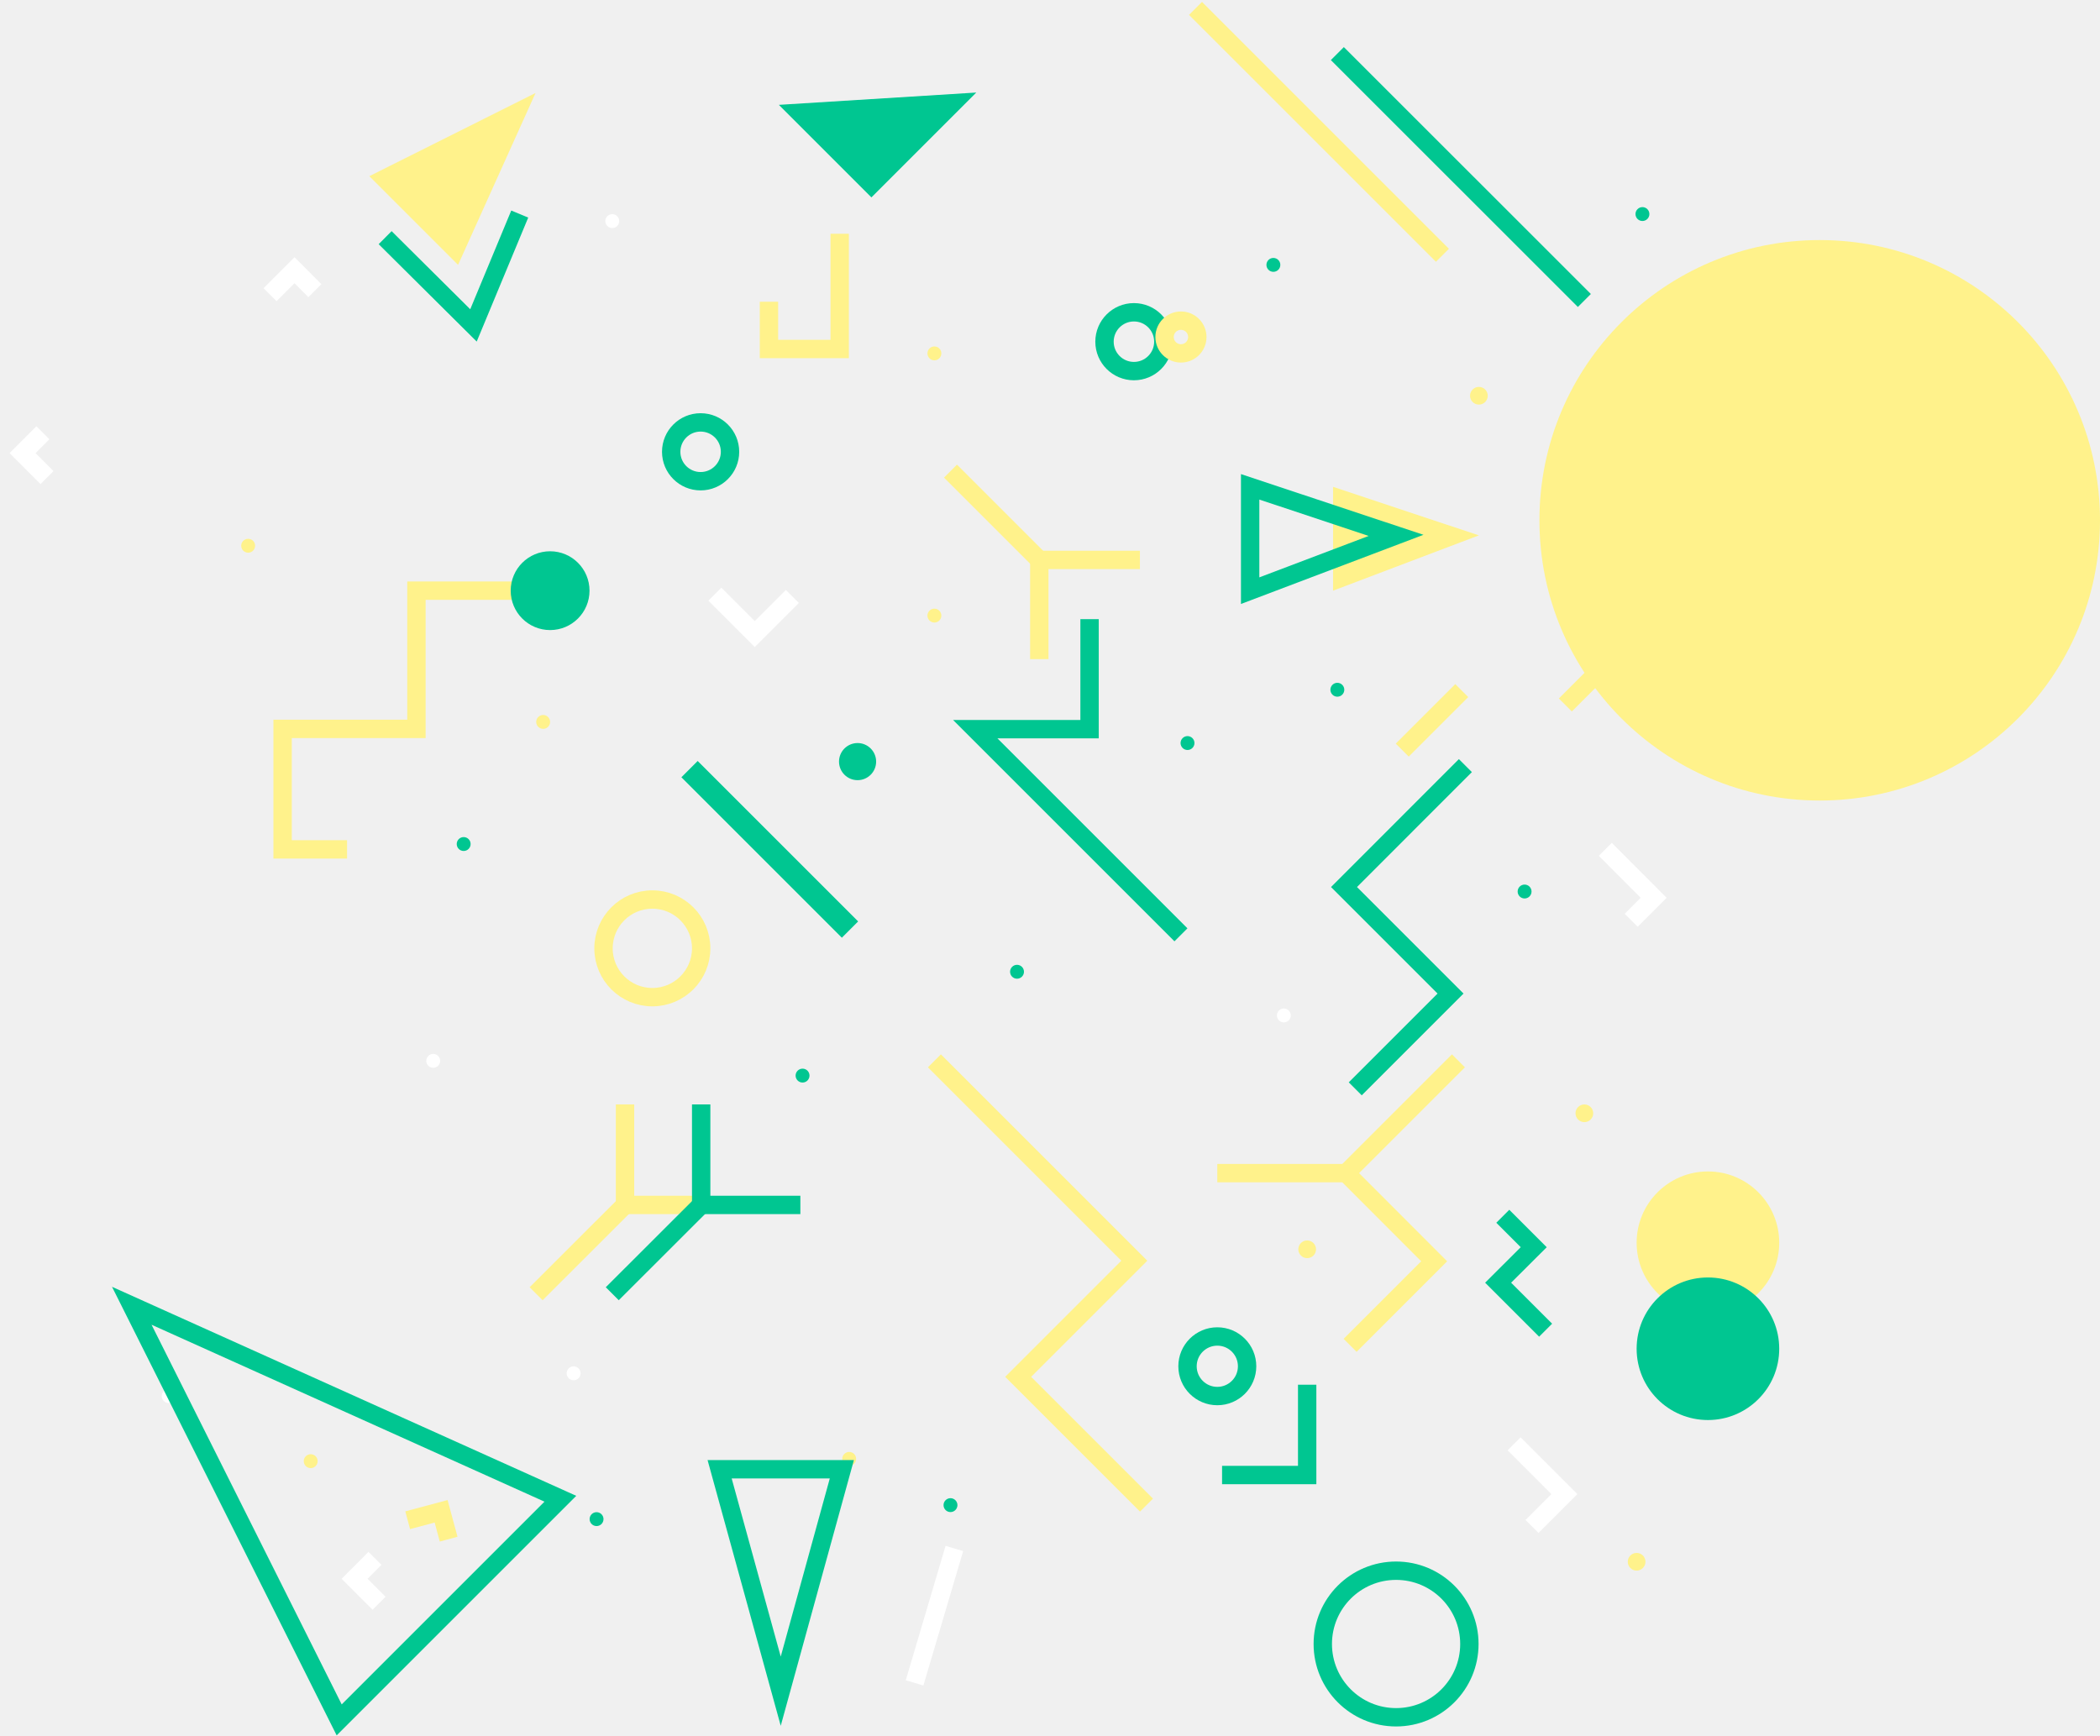
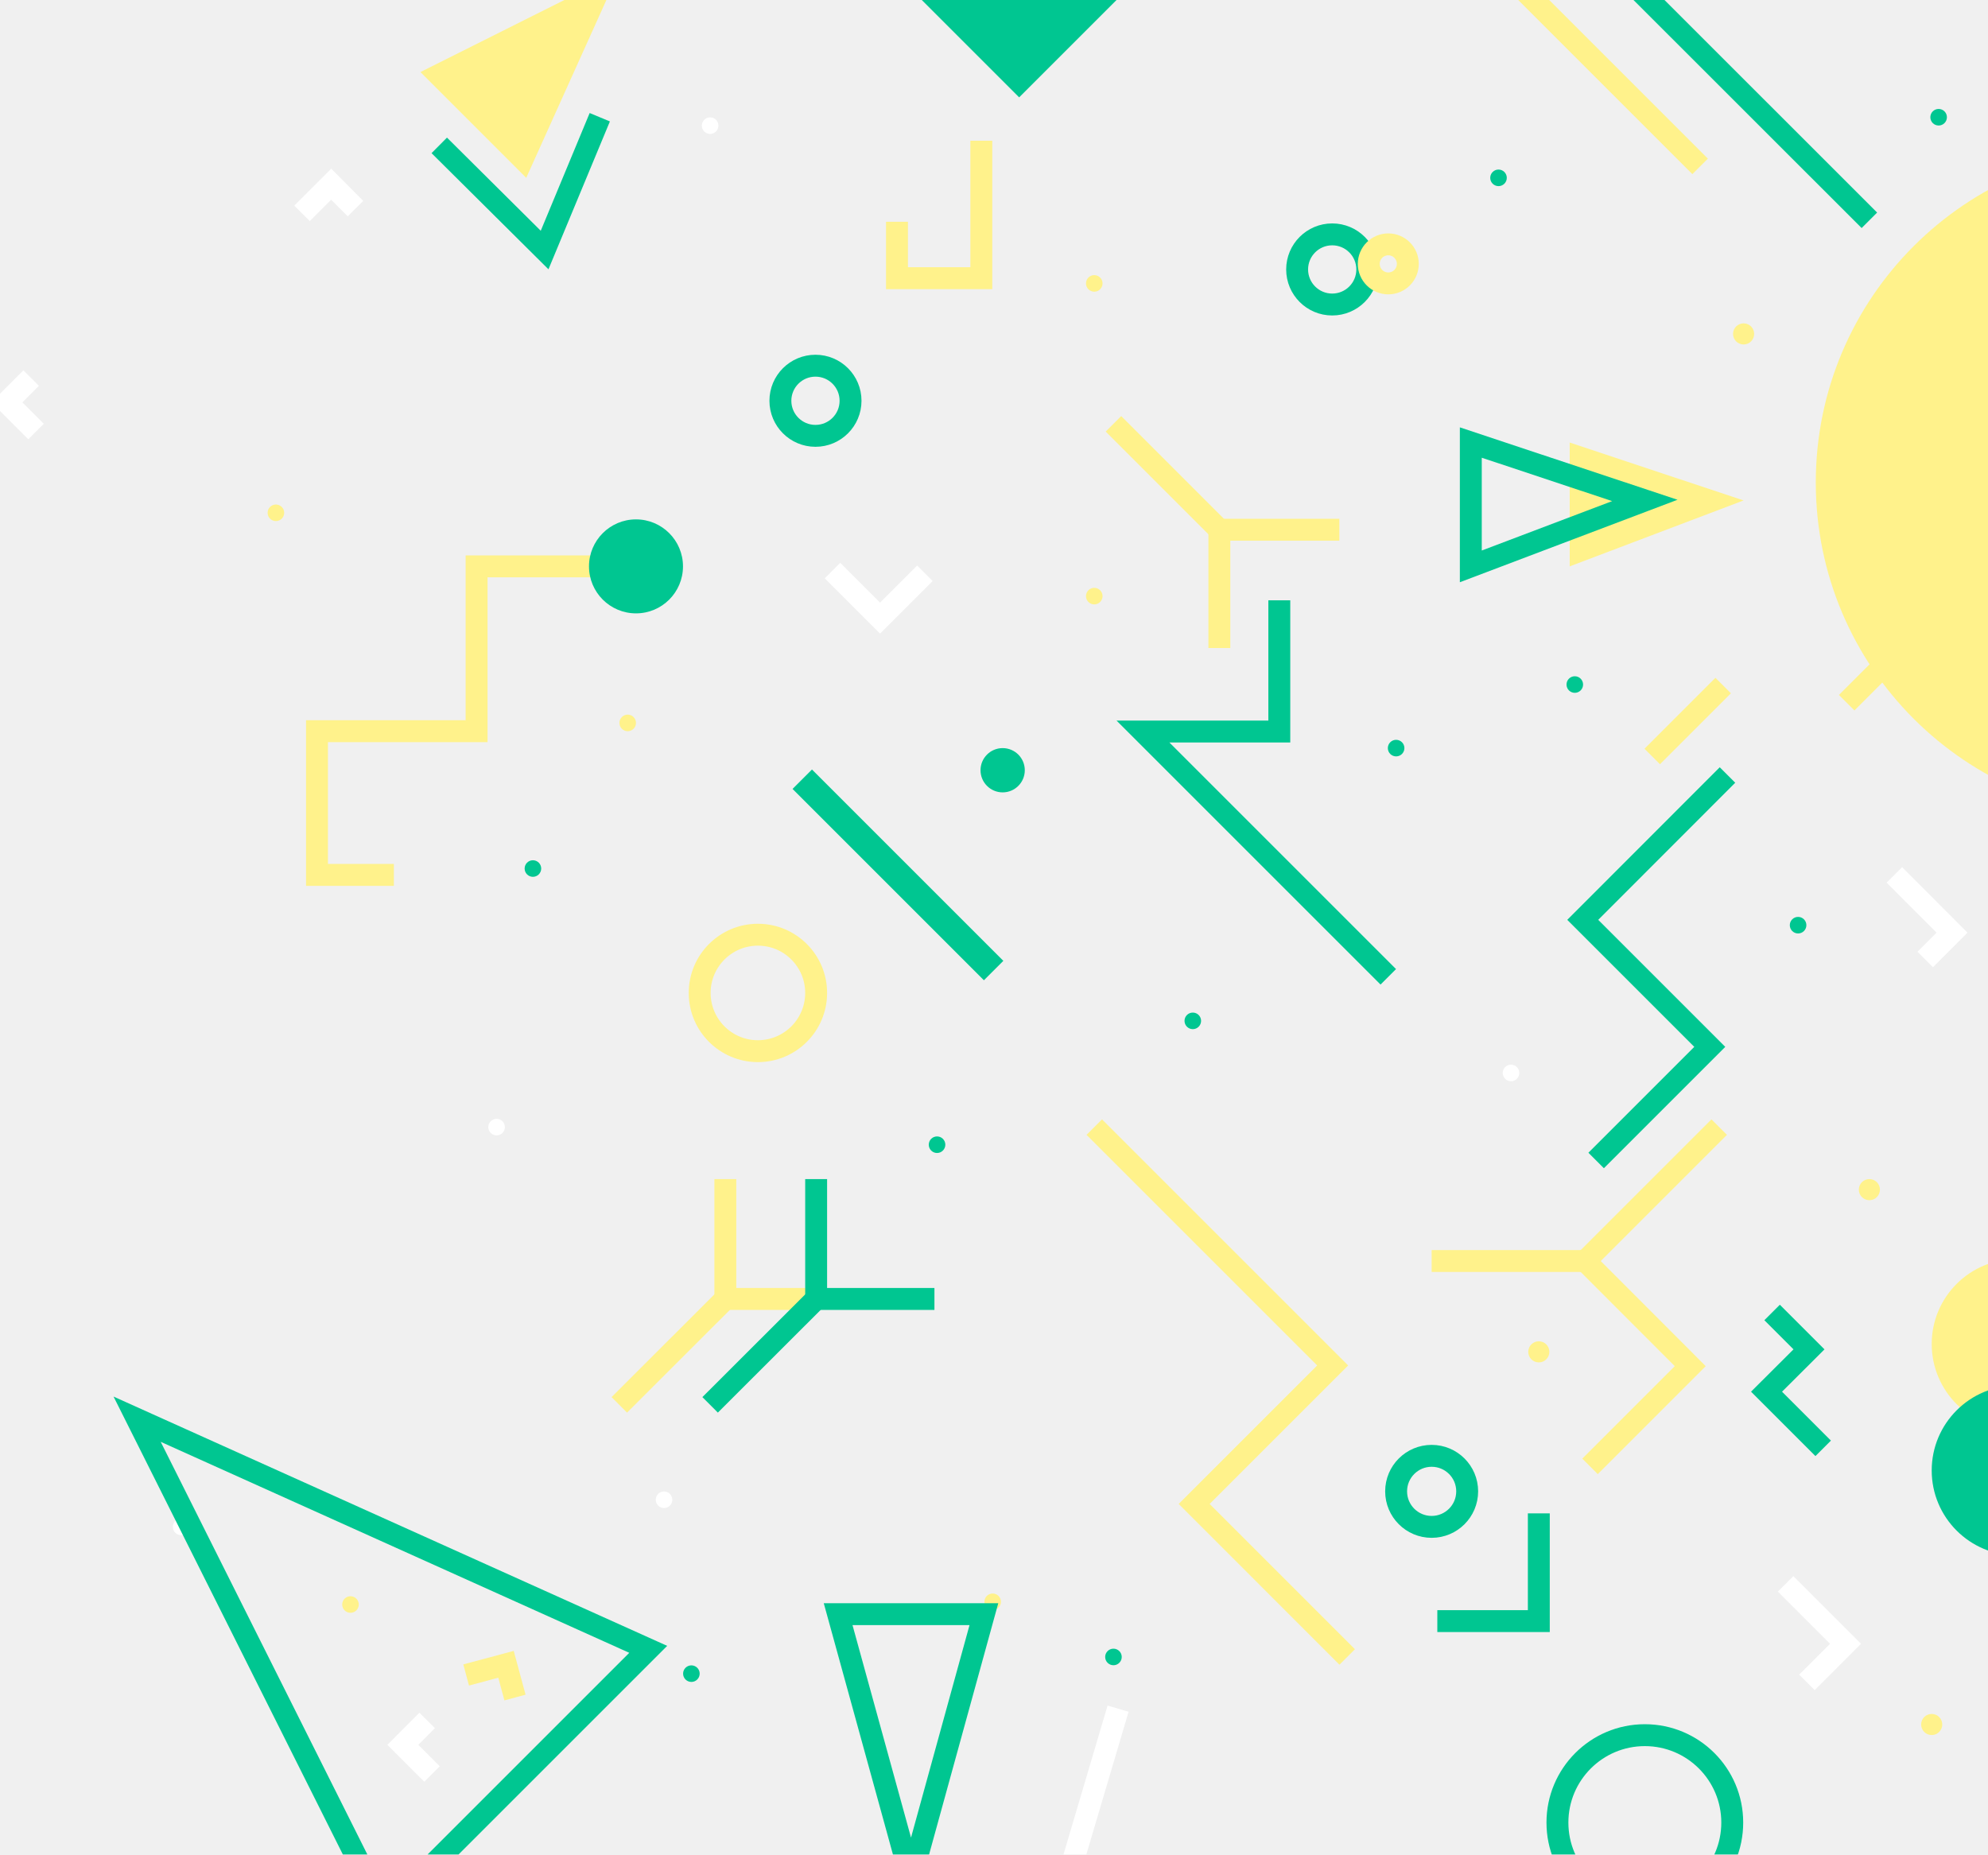
- <svg xmlns="http://www.w3.org/2000/svg" width="1296.249" height="1071.36" viewBox="0 0 1296.249 1071.36">
-   <g id="Grupo_1140" data-name="Grupo 1140" transform="translate(7747.367 16194.463)">
-     <g id="Grupo_863" data-name="Grupo 863" transform="translate(-7043.74 -15903.607) rotate(90)">
-       <path id="Trazado_2257" data-name="Trazado 2257" d="M0,0V62.108H61.226" transform="translate(54.822 0)" fill="none" stroke="#fff28b" stroke-miterlimit="10" stroke-width="11.339" />
-       <line id="Línea_107" data-name="Línea 107" x1="54.822" y2="54.822" transform="translate(0 62.108)" fill="none" stroke="#fff28b" stroke-miterlimit="10" stroke-width="11.339" />
+ <svg xmlns="http://www.w3.org/2000/svg" width="1029" height="960" viewBox="0 0 1029 960">
+   <defs>
+     <clipPath id="clip-path">
+       <rect id="Rectángulo_397" data-name="Rectángulo 397" width="1029" height="960" transform="translate(-6927 -16790)" fill="none" stroke="#707070" stroke-width="1" />
+     </clipPath>
+   </defs>
+   <g id="Enmascarar_grupo_19" data-name="Enmascarar grupo 19" transform="translate(6927 16790)" clip-path="url(#clip-path)">
+     <g id="Grupo_1140" data-name="Grupo 1140" transform="translate(-9 -333)">
+       <g id="Grupo_863" data-name="Grupo 863" transform="translate(-6224.74 -16237.607) rotate(90)">
+         <path id="Trazado_2257" data-name="Trazado 2257" d="M0,0V62.108H61.226" transform="translate(54.822 0)" fill="none" stroke="#fff28b" stroke-miterlimit="10" stroke-width="11.339" />
+         <line id="Línea_107" data-name="Línea 107" x1="54.822" y2="54.822" transform="translate(0 62.108)" fill="none" stroke="#fff28b" stroke-miterlimit="10" stroke-width="11.339" />
+       </g>
+       <g id="Grupo_865" data-name="Grupo 865" transform="translate(-5840.695 -16180.436) rotate(90)">
+         <path id="Trazado_2259" data-name="Trazado 2259" d="M87.2,43.893,43.3,0,0,43.3" transform="translate(0 77.561)" fill="none" stroke="#fff28b" stroke-miterlimit="10" stroke-width="11.339" />
+         <line id="Línea_109" data-name="Línea 109" y1="77.561" transform="translate(43.305)" fill="none" stroke="#fff28b" stroke-miterlimit="10" stroke-width="11.339" />
+       </g>
+       <g id="Grupo_866" data-name="Grupo 866" transform="translate(-6495.558 -15846.629) rotate(90)">
+         <path id="Trazado_2260" data-name="Trazado 2260" d="M62.049,0V47.007H0" transform="translate(0 0)" fill="none" stroke="#fff28b" stroke-miterlimit="10" stroke-width="11.339" />
+         <line id="Línea_110" data-name="Línea 110" x2="54.822" y2="54.88" transform="translate(62.049 47.007)" fill="none" stroke="#fff28b" stroke-miterlimit="10" stroke-width="11.339" />
+       </g>
+       <path id="Trazado_2261" data-name="Trazado 2261" d="M0,56.408H67.925v70.569L194.9,0" transform="translate(-6199.416 -16146.237) rotate(90)" fill="none" stroke="#00c691" stroke-miterlimit="10" stroke-width="11.339" />
+       <circle id="Elipse_136" data-name="Elipse 136" cx="11.458" cy="11.458" r="11.458" transform="translate(-6387.56 -16069.734) rotate(90)" fill="#00c691" />
+       <circle id="Elipse_137" data-name="Elipse 137" cx="30.143" cy="30.143" r="30.143" transform="translate(-6495.558 -15973.136) rotate(90)" fill="none" stroke="#fff28b" stroke-miterlimit="10" stroke-width="11.339" />
+       <circle id="Elipse_138" data-name="Elipse 138" cx="18.156" cy="18.156" r="18.156" transform="translate(-6477.754 -16267.691) rotate(90)" fill="none" stroke="#00c691" stroke-miterlimit="10" stroke-width="11.339" />
+       <circle id="Elipse_139" data-name="Elipse 139" cx="18.156" cy="18.156" r="18.156" transform="translate(-6210.286 -16335.675) rotate(90)" fill="none" stroke="#00c691" stroke-miterlimit="10" stroke-width="11.339" />
+       <circle id="Elipse_140" data-name="Elipse 140" cx="4.289" cy="4.289" r="4.289" transform="translate(-6347.311 -16152.701) rotate(90)" fill="#fff28b" />
+       <circle id="Elipse_141" data-name="Elipse 141" cx="4.289" cy="4.289" r="4.289" transform="translate(-6347.311 -16314.581) rotate(90)" fill="#fff28b" />
+       <circle id="Elipse_142" data-name="Elipse 142" cx="4.289" cy="4.289" r="4.289" transform="translate(-6546.149 -16396.254) rotate(90)" fill="#fff" />
+       <circle id="Elipse_143" data-name="Elipse 143" cx="4.289" cy="4.289" r="4.289" transform="translate(-6770.9 -16195.83) rotate(90)" fill="#fff28b" />
+       <circle id="Elipse_144" data-name="Elipse 144" cx="4.289" cy="4.289" r="4.289" transform="translate(-6656.673 -15877.829) rotate(90)" fill="#fff" />
+       <circle id="Elipse_145" data-name="Elipse 145" cx="4.289" cy="4.289" r="4.289" transform="translate(-7024.208 -15982.36) rotate(90)" fill="rgba(0,0,0,0)" />
+       <circle id="Elipse_146" data-name="Elipse 146" cx="4.289" cy="4.289" r="4.289" transform="translate(-6819.963 -15670.882) rotate(90)" fill="#fff" />
+       <circle id="Elipse_148" data-name="Elipse 148" cx="4.289" cy="4.289" r="4.289" transform="translate(-6588.808 -16087.068) rotate(90)" fill="#fff28b" />
+       <circle id="Elipse_150" data-name="Elipse 150" cx="4.289" cy="4.289" r="4.289" transform="translate(-6399.899 -15632.102) rotate(90)" fill="#fff28b" />
+       <circle id="Elipse_151" data-name="Elipse 151" cx="4.289" cy="4.289" r="4.289" transform="translate(-6570.005 -15684.925) rotate(90)" fill="#fff" />
+       <circle id="Elipse_152" data-name="Elipse 152" cx="4.289" cy="4.289" r="4.289" transform="translate(-7259.711 -15990.939) rotate(90)" fill="#fff" />
+       <circle id="Elipse_153" data-name="Elipse 153" cx="4.289" cy="4.289" r="4.289" transform="translate(-5983.008 -15982.36) rotate(90)" fill="#00c691" />
+       <circle id="Elipse_154" data-name="Elipse 154" cx="4.289" cy="4.289" r="4.289" transform="translate(-6131.608 -15905.857) rotate(90)" fill="#fff" />
+       <circle id="Elipse_155" data-name="Elipse 155" cx="4.289" cy="4.289" r="4.289" transform="translate(-6098.586 -16106.929) rotate(90)" fill="#00c691" />
+       <circle id="Elipse_156" data-name="Elipse 156" cx="4.289" cy="4.289" r="4.289" transform="translate(-5910.265 -16400.604) rotate(90)" fill="#00c691" />
+       <circle id="Elipse_157" data-name="Elipse 157" cx="4.289" cy="4.289" r="4.289" transform="translate(-6191.072 -16074.023) rotate(90)" fill="#00c691" />
+       <circle id="Elipse_158" data-name="Elipse 158" cx="4.289" cy="4.289" r="4.289" transform="translate(-6296.308 -15932.827) rotate(90)" fill="#00c691" />
+       <circle id="Elipse_159" data-name="Elipse 159" cx="4.289" cy="4.289" r="4.289" transform="translate(-6732.296 -15630.691) rotate(90)" fill="#fff28b" />
+       <circle id="Elipse_162" data-name="Elipse 162" cx="4.289" cy="4.289" r="4.289" transform="translate(-7182.679 -16113.862) rotate(90)" fill="#00c691" />
+       <circle id="Elipse_163" data-name="Elipse 163" cx="4.289" cy="4.289" r="4.289" transform="translate(-6637.871 -16011.681) rotate(90)" fill="#00c691" />
+       <circle id="Elipse_164" data-name="Elipse 164" cx="4.289" cy="4.289" r="4.289" transform="translate(-6555.844 -15594.907) rotate(90)" fill="#00c691" />
+       <circle id="Elipse_167" data-name="Elipse 167" cx="4.289" cy="4.289" r="4.289" transform="translate(-6428.691 -15868.722) rotate(90)" fill="#00c691" />
+       <circle id="Elipse_168" data-name="Elipse 168" cx="4.289" cy="4.289" r="4.289" transform="translate(-6337.38 -15603.545) rotate(90)" fill="#00c691" />
+       <circle id="Elipse_169" data-name="Elipse 169" cx="4.289" cy="4.289" r="4.289" transform="translate(-6138.072 -16369.226) rotate(90)" fill="#00c691" />
+       <g id="Grupo_867" data-name="Grupo 867" transform="translate(-6434.332 -15846.629) rotate(90)">
+         <path id="Trazado_2262" data-name="Trazado 2262" d="M0,61.226H62.049V0" fill="none" stroke="#00c691" stroke-miterlimit="10" stroke-width="11.339" />
+         <line id="Línea_111" data-name="Línea 111" x2="54.822" y2="54.88" transform="translate(62.049 61.226)" fill="none" stroke="#00c691" stroke-miterlimit="10" stroke-width="11.339" />
+       </g>
+       <rect id="Rectángulo_181" data-name="Rectángulo 181" width="14.22" height="140.08" transform="translate(-6398.667 -15959.609) rotate(135)" fill="#00c691" />
+       <path id="Trazado_2263" data-name="Trazado 2263" d="M0,130.914,123.393,7.521l71.685,71.685L274.284,0" transform="translate(-6220.686 -15873.54) rotate(90)" fill="none" stroke="#fff28b" stroke-miterlimit="10" stroke-width="11.339" />
+       <path id="Trazado_2265" data-name="Trazado 2265" d="M0,0,51.355,102.592l54.763-54.763Z" transform="translate(-6597.797 -16471.055) rotate(90)" fill="#fff28b" />
+       <path id="Trazado_2266" data-name="Trazado 2266" d="M29.967,0,0,90.018H64.106Z" transform="translate(-6015.501 -16227.912) rotate(90)" fill="#fff28b" />
+       <path id="Trazado_2267" data-name="Trazado 2267" d="M29.967,0,0,90.077H64.106Z" transform="translate(-6066.622 -16227.912) rotate(90)" fill="none" stroke="#00c691" stroke-miterlimit="10" stroke-width="11.339" />
+       <path id="Trazado_2641" data-name="Trazado 2641" d="M90.26,0,0,271.31H193.085Z" transform="translate(-6910.849 -15658.515) rotate(-45)" fill="none" stroke="#00c691" stroke-miterlimit="10" stroke-width="11.339" />
+       <line id="Línea_112" data-name="Línea 112" x1="152.419" y2="152.478" transform="translate(-5950.397 -16495.381) rotate(90)" fill="none" stroke="#00c691" stroke-miterlimit="10" stroke-width="11.339" />
+       <line id="Línea_113" data-name="Línea 113" x1="152.419" y2="152.419" transform="translate(-6038.006 -16523.291) rotate(90)" fill="none" stroke="#fff28b" stroke-miterlimit="10" stroke-width="11.339" />
+       <circle id="Elipse_170" data-name="Elipse 170" cx="5.465" cy="5.465" r="5.465" transform="translate(-6010.037 -16289.608) rotate(90)" fill="#fff28b" />
+       <circle id="Elipse_171" data-name="Elipse 171" cx="5.465" cy="5.465" r="5.465" transform="translate(-5912.674 -15569.759) rotate(90)" fill="#fff28b" />
+       <circle id="Elipse_172" data-name="Elipse 172" cx="5.465" cy="5.465" r="5.465" transform="translate(-5944.933 -15846.629) rotate(90)" fill="#fff28b" />
+       <circle id="Elipse_173" data-name="Elipse 173" cx="5.465" cy="5.465" r="5.465" transform="translate(-6116.037 -15762.663) rotate(90)" fill="#fff28b" />
+       <circle id="Elipse_174" data-name="Elipse 174" cx="44.01" cy="44.01" r="44.01" transform="translate(-5830.119 -15805.263) rotate(90)" fill="#fff28b" />
+       <circle id="Elipse_287" data-name="Elipse 287" cx="173.01" cy="173.01" r="173.01" transform="translate(-5632.119 -16380.263) rotate(90)" fill="#fff28b" />
+       <circle id="Elipse_175" data-name="Elipse 175" cx="44.01" cy="44.01" r="44.01" transform="translate(-5830.119 -15739.806) rotate(90)" fill="#00c691" />
+       <path id="Trazado_2268" data-name="Trazado 2268" d="M199.544,67.983,140.726,9.166,74.976,74.917,0,0" transform="translate(-6023.845 -16055.809) rotate(90)" fill="none" stroke="#00c691" stroke-miterlimit="10" stroke-width="11.339" />
+       <path id="Trazado_2269" data-name="Trazado 2269" d="M0,0,69.335,69.335l54.41-54.351,51.883,51.884" transform="translate(-6028.135 -15873.54) rotate(90)" fill="none" stroke="#fff28b" stroke-miterlimit="10" stroke-width="11.339" />
+       <line id="Línea_114" data-name="Línea 114" y2="79.5" transform="translate(-6097.47 -15804.205) rotate(90)" fill="none" stroke="#fff28b" stroke-miterlimit="10" stroke-width="11.339" />
+       <circle id="Elipse_176" data-name="Elipse 176" cx="18.391" cy="18.391" r="18.391" transform="translate(-6158.578 -15703.375) rotate(90)" fill="none" stroke="#00c691" stroke-miterlimit="10" stroke-width="11.339" />
+       <path id="Trazado_2270" data-name="Trazado 2270" d="M0,0H55.762V52.53" transform="translate(-6121.502 -15673.585) rotate(90)" fill="none" stroke="#00c691" stroke-miterlimit="10" stroke-width="11.339" />
+       <circle id="Elipse_177" data-name="Elipse 177" cx="10.106" cy="10.106" r="10.106" transform="translate(-6189.309 -16330.504) rotate(90)" fill="none" stroke="#fff28b" stroke-miterlimit="10" stroke-width="11.339" />
+       <path id="Trazado_2271" data-name="Trazado 2271" d="M14.572,83.085,68.747,28.556,0,0" transform="translate(-6607.552 -16396.314) rotate(90)" fill="none" stroke="#00c691" stroke-miterlimit="10" stroke-width="11.339" />
+       <path id="Trazado_2272" data-name="Trazado 2272" d="M0,0V82.5H85.317v82.614h74.388V125.332" transform="translate(-6588.808 -16163.807) rotate(90)" fill="none" stroke="#fff28b" stroke-miterlimit="10" stroke-width="11.339" />
+       <circle id="Elipse_179" data-name="Elipse 179" cx="24.326" cy="24.326" r="24.326" transform="translate(-6564.481 -16188.133) rotate(90)" fill="#00c691" />
+       <path id="Trazado_2274" data-name="Trazado 2274" d="M0,0H91.546V80.793Z" transform="translate(-6325.747 -16471.334) rotate(135)" fill="#00c691" />
+       <path id="Trazado_2275" data-name="Trazado 2275" d="M41.954,43.657h29.2V0H0" transform="translate(-6410.064 -16384.15) rotate(90)" fill="none" stroke="#fff28b" stroke-miterlimit="10" stroke-width="11.339" />
+       <path id="Trazado_2278" data-name="Trazado 2278" d="M1.41,0,24.62,23.21,0,47.83" transform="translate(-6439.268 -16161.633) rotate(90)" fill="none" stroke="#fff" stroke-miterlimit="10" stroke-width="11.339" />
+       <path id="Trazado_2280" data-name="Trazado 2280" d="M0,2.526,12.574,15.1,27.675,0" transform="translate(-6899.346 -16261.287) rotate(90)" fill="none" stroke="#fff" stroke-miterlimit="10" stroke-width="11.339" />
+       <path id="Trazado_2281" data-name="Trazado 2281" d="M0,2.526,12.633,15.1,27.734,0" transform="translate(-6694.383 -15566.401) rotate(90)" fill="rgba(0,0,0,0)" stroke="#fff" stroke-miterlimit="10" stroke-width="11.339" />
+       <path id="Trazado_2640" data-name="Trazado 2640" d="M0,2.526,12.633,15.1,27.734,0" transform="translate(-6652.698 -15576.062) rotate(-150)" fill="rgba(0,0,0,0)" stroke="#fff28b" stroke-miterlimit="10" stroke-width="11.339" />
+       <path id="Trazado_2282" data-name="Trazado 2282" d="M12.633,0,0,12.574l15.1,15.1" transform="translate(-6734 -16361.646) rotate(90)" fill="none" stroke="#fff" stroke-miterlimit="10" stroke-width="11.339" />
+       <path id="Trazado_2284" data-name="Trazado 2284" d="M51.531,24.326,27.264,0,0,27.264" transform="translate(-7103.062 -16091.651) rotate(90)" fill="rgba(0,0,0,0)" stroke="#fff" stroke-miterlimit="10" stroke-width="11.339" />
+       <path id="Trazado_2285" data-name="Trazado 2285" d="M0,29.849,29.908,0,43.775,13.867" transform="translate(-5907.621 -16004.102) rotate(90)" fill="rgba(0,0,0,0)" stroke="#fff" stroke-miterlimit="10" stroke-width="11.339" />
+       <path id="Trazado_2286" data-name="Trazado 2286" d="M0,31.024,31.025,0,51,19.978" transform="translate(-5962.736 -15637.096) rotate(90)" fill="none" stroke="#fff" stroke-miterlimit="10" stroke-width="11.339" />
+       <path id="Trazado_2290" data-name="Trazado 2290" d="M0,37.723V0L68.512,18.861l68.512,18.862L68.512,56.584,0,75.446Z" transform="translate(-6408.73 -15621.407) rotate(90)" fill="none" stroke="#00c691" stroke-miterlimit="10" stroke-width="11.339" />
+       <circle id="Elipse_186" data-name="Elipse 186" cx="45.244" cy="45.244" r="45.244" transform="translate(-6021.377 -15558.771) rotate(90)" fill="none" stroke="#00c691" stroke-miterlimit="10" stroke-width="11.339" />
+       <line id="Línea_116" data-name="Línea 116" x2="82.967" y2="24.561" transform="translate(-6339.275 -15572.492) rotate(90)" fill="none" stroke="#fff" stroke-miterlimit="10" stroke-width="11.339" />
+       <path id="Trazado_2295" data-name="Trazado 2295" d="M0,26.441l19.1-19.1L41.013,29.32,70.334,0" transform="translate(-5974.312 -15777.587) rotate(90)" fill="none" stroke="#00c691" stroke-miterlimit="10" stroke-width="11.339" />
+       <line id="Línea_117" data-name="Línea 117" x1="36.724" y1="36.724" transform="translate(-6026.078 -16102.11) rotate(90)" fill="none" stroke="#fff28b" stroke-miterlimit="10" stroke-width="11.339" />
    </g>
-     <g id="Grupo_865" data-name="Grupo 865" transform="translate(-6659.695 -15846.436) rotate(90)">
-       <path id="Trazado_2259" data-name="Trazado 2259" d="M87.2,43.893,43.3,0,0,43.3" transform="translate(0 77.561)" fill="none" stroke="#fff28b" stroke-miterlimit="10" stroke-width="11.339" />
-       <line id="Línea_109" data-name="Línea 109" y1="77.561" transform="translate(43.305)" fill="none" stroke="#fff28b" stroke-miterlimit="10" stroke-width="11.339" />
-     </g>
-     <g id="Grupo_866" data-name="Grupo 866" transform="translate(-7314.558 -15512.629) rotate(90)">
-       <path id="Trazado_2260" data-name="Trazado 2260" d="M62.049,0V47.007H0" transform="translate(0 0)" fill="none" stroke="#fff28b" stroke-miterlimit="10" stroke-width="11.339" />
-       <line id="Línea_110" data-name="Línea 110" x2="54.822" y2="54.88" transform="translate(62.049 47.007)" fill="none" stroke="#fff28b" stroke-miterlimit="10" stroke-width="11.339" />
-     </g>
-     <path id="Trazado_2261" data-name="Trazado 2261" d="M0,56.408H67.925v70.569L194.9,0" transform="translate(-7018.416 -15812.237) rotate(90)" fill="none" stroke="#00c691" stroke-miterlimit="10" stroke-width="11.339" />
-     <circle id="Elipse_136" data-name="Elipse 136" cx="11.458" cy="11.458" r="11.458" transform="translate(-7206.56 -15735.734) rotate(90)" fill="#00c691" />
-     <circle id="Elipse_137" data-name="Elipse 137" cx="30.143" cy="30.143" r="30.143" transform="translate(-7314.558 -15639.136) rotate(90)" fill="none" stroke="#fff28b" stroke-miterlimit="10" stroke-width="11.339" />
-     <circle id="Elipse_138" data-name="Elipse 138" cx="18.156" cy="18.156" r="18.156" transform="translate(-7296.754 -15933.691) rotate(90)" fill="none" stroke="#00c691" stroke-miterlimit="10" stroke-width="11.339" />
-     <circle id="Elipse_139" data-name="Elipse 139" cx="18.156" cy="18.156" r="18.156" transform="translate(-7029.286 -16001.675) rotate(90)" fill="none" stroke="#00c691" stroke-miterlimit="10" stroke-width="11.339" />
-     <circle id="Elipse_140" data-name="Elipse 140" cx="4.289" cy="4.289" r="4.289" transform="translate(-7166.311 -15818.701) rotate(90)" fill="#fff28b" />
-     <circle id="Elipse_141" data-name="Elipse 141" cx="4.289" cy="4.289" r="4.289" transform="translate(-7166.311 -15980.581) rotate(90)" fill="#fff28b" />
-     <circle id="Elipse_142" data-name="Elipse 142" cx="4.289" cy="4.289" r="4.289" transform="translate(-7365.149 -16062.255) rotate(90)" fill="#fff" />
-     <circle id="Elipse_143" data-name="Elipse 143" cx="4.289" cy="4.289" r="4.289" transform="translate(-7589.9 -15861.83) rotate(90)" fill="#fff28b" />
-     <circle id="Elipse_144" data-name="Elipse 144" cx="4.289" cy="4.289" r="4.289" transform="translate(-7475.673 -15543.829) rotate(90)" fill="#fff" />
-     <circle id="Elipse_146" data-name="Elipse 146" cx="4.289" cy="4.289" r="4.289" transform="translate(-7638.963 -15336.882) rotate(90)" fill="#fff" />
-     <circle id="Elipse_148" data-name="Elipse 148" cx="4.289" cy="4.289" r="4.289" transform="translate(-7407.808 -15753.068) rotate(90)" fill="#fff28b" />
-     <circle id="Elipse_150" data-name="Elipse 150" cx="4.289" cy="4.289" r="4.289" transform="translate(-7218.899 -15298.102) rotate(90)" fill="#fff28b" />
-     <circle id="Elipse_151" data-name="Elipse 151" cx="4.289" cy="4.289" r="4.289" transform="translate(-7389.005 -15350.925) rotate(90)" fill="#fff" />
-     <circle id="Elipse_153" data-name="Elipse 153" cx="4.289" cy="4.289" r="4.289" transform="translate(-6802.008 -15648.36) rotate(90)" fill="#00c691" />
-     <circle id="Elipse_154" data-name="Elipse 154" cx="4.289" cy="4.289" r="4.289" transform="translate(-6950.608 -15571.857) rotate(90)" fill="#fff" />
-     <circle id="Elipse_155" data-name="Elipse 155" cx="4.289" cy="4.289" r="4.289" transform="translate(-6917.586 -15772.929) rotate(90)" fill="#00c691" />
-     <circle id="Elipse_156" data-name="Elipse 156" cx="4.289" cy="4.289" r="4.289" transform="translate(-6729.265 -16066.603) rotate(90)" fill="#00c691" />
-     <circle id="Elipse_157" data-name="Elipse 157" cx="4.289" cy="4.289" r="4.289" transform="translate(-7010.072 -15740.023) rotate(90)" fill="#00c691" />
-     <circle id="Elipse_158" data-name="Elipse 158" cx="4.289" cy="4.289" r="4.289" transform="translate(-7115.308 -15598.827) rotate(90)" fill="#00c691" />
-     <circle id="Elipse_159" data-name="Elipse 159" cx="4.289" cy="4.289" r="4.289" transform="translate(-7551.296 -15296.691) rotate(90)" fill="#fff28b" />
-     <circle id="Elipse_163" data-name="Elipse 163" cx="4.289" cy="4.289" r="4.289" transform="translate(-7456.871 -15677.681) rotate(90)" fill="#00c691" />
-     <circle id="Elipse_164" data-name="Elipse 164" cx="4.289" cy="4.289" r="4.289" transform="translate(-7374.844 -15260.907) rotate(90)" fill="#00c691" />
-     <circle id="Elipse_167" data-name="Elipse 167" cx="4.289" cy="4.289" r="4.289" transform="translate(-7247.691 -15534.722) rotate(90)" fill="#00c691" />
-     <circle id="Elipse_168" data-name="Elipse 168" cx="4.289" cy="4.289" r="4.289" transform="translate(-7156.38 -15269.545) rotate(90)" fill="#00c691" />
-     <circle id="Elipse_169" data-name="Elipse 169" cx="4.289" cy="4.289" r="4.289" transform="translate(-6957.072 -16035.226) rotate(90)" fill="#00c691" />
-     <g id="Grupo_867" data-name="Grupo 867" transform="translate(-7253.332 -15512.629) rotate(90)">
-       <path id="Trazado_2262" data-name="Trazado 2262" d="M0,61.226H62.049V0" fill="none" stroke="#00c691" stroke-miterlimit="10" stroke-width="11.339" />
-       <line id="Línea_111" data-name="Línea 111" x2="54.822" y2="54.88" transform="translate(62.049 61.226)" fill="none" stroke="#00c691" stroke-miterlimit="10" stroke-width="11.339" />
-     </g>
-     <rect id="Rectángulo_181" data-name="Rectángulo 181" width="14.22" height="140.08" transform="translate(-7217.667 -15625.609) rotate(135)" fill="#00c691" />
-     <path id="Trazado_2263" data-name="Trazado 2263" d="M0,130.914,123.393,7.521l71.685,71.685L274.284,0" transform="translate(-7039.686 -15539.54) rotate(90)" fill="none" stroke="#fff28b" stroke-miterlimit="10" stroke-width="11.339" />
-     <path id="Trazado_2265" data-name="Trazado 2265" d="M0,0,51.355,102.592l54.763-54.763Z" transform="translate(-7416.797 -16137.055) rotate(90)" fill="#fff28b" />
-     <path id="Trazado_2266" data-name="Trazado 2266" d="M29.967,0,0,90.018H64.106Z" transform="translate(-6834.501 -15893.912) rotate(90)" fill="#fff28b" />
-     <path id="Trazado_2267" data-name="Trazado 2267" d="M29.967,0,0,90.077H64.106Z" transform="translate(-6885.622 -15893.912) rotate(90)" fill="none" stroke="#00c691" stroke-miterlimit="10" stroke-width="11.339" />
-     <path id="Trazado_2641" data-name="Trazado 2641" d="M90.26,0,0,271.31H193.085Z" transform="translate(-7729.849 -15324.515) rotate(-45)" fill="none" stroke="#00c691" stroke-miterlimit="10" stroke-width="11.339" />
-     <line id="Línea_112" data-name="Línea 112" x1="152.419" y2="152.478" transform="translate(-6769.397 -16161.38) rotate(90)" fill="none" stroke="#00c691" stroke-miterlimit="10" stroke-width="11.339" />
-     <line id="Línea_113" data-name="Línea 113" x1="152.419" y2="152.419" transform="translate(-6857.006 -16189.291) rotate(90)" fill="none" stroke="#fff28b" stroke-miterlimit="10" stroke-width="11.339" />
-     <circle id="Elipse_170" data-name="Elipse 170" cx="5.465" cy="5.465" r="5.465" transform="translate(-6829.037 -15955.608) rotate(90)" fill="#fff28b" />
-     <circle id="Elipse_171" data-name="Elipse 171" cx="5.465" cy="5.465" r="5.465" transform="translate(-6731.674 -15235.759) rotate(90)" fill="#fff28b" />
-     <circle id="Elipse_172" data-name="Elipse 172" cx="5.465" cy="5.465" r="5.465" transform="translate(-6763.933 -15512.629) rotate(90)" fill="#fff28b" />
-     <circle id="Elipse_173" data-name="Elipse 173" cx="5.465" cy="5.465" r="5.465" transform="translate(-6935.037 -15428.663) rotate(90)" fill="#fff28b" />
-     <circle id="Elipse_174" data-name="Elipse 174" cx="44.01" cy="44.01" r="44.01" transform="translate(-6649.119 -15471.263) rotate(90)" fill="#fff28b" />
-     <circle id="Elipse_287" data-name="Elipse 287" cx="173.01" cy="173.01" r="173.01" transform="translate(-6451.119 -16046.263) rotate(90)" fill="#fff28b" />
-     <circle id="Elipse_175" data-name="Elipse 175" cx="44.01" cy="44.01" r="44.01" transform="translate(-6649.119 -15405.806) rotate(90)" fill="#00c691" />
-     <path id="Trazado_2268" data-name="Trazado 2268" d="M199.544,67.983,140.726,9.166,74.976,74.917,0,0" transform="translate(-6842.845 -15721.809) rotate(90)" fill="none" stroke="#00c691" stroke-miterlimit="10" stroke-width="11.339" />
-     <path id="Trazado_2269" data-name="Trazado 2269" d="M0,0,69.335,69.335l54.41-54.351,51.883,51.884" transform="translate(-6847.135 -15539.54) rotate(90)" fill="none" stroke="#fff28b" stroke-miterlimit="10" stroke-width="11.339" />
-     <line id="Línea_114" data-name="Línea 114" y2="79.5" transform="translate(-6916.47 -15470.205) rotate(90)" fill="none" stroke="#fff28b" stroke-miterlimit="10" stroke-width="11.339" />
-     <circle id="Elipse_176" data-name="Elipse 176" cx="18.391" cy="18.391" r="18.391" transform="translate(-6977.578 -15369.375) rotate(90)" fill="none" stroke="#00c691" stroke-miterlimit="10" stroke-width="11.339" />
-     <path id="Trazado_2270" data-name="Trazado 2270" d="M0,0H55.762V52.53" transform="translate(-6940.502 -15339.585) rotate(90)" fill="none" stroke="#00c691" stroke-miterlimit="10" stroke-width="11.339" />
-     <circle id="Elipse_177" data-name="Elipse 177" cx="10.106" cy="10.106" r="10.106" transform="translate(-7008.309 -15996.504) rotate(90)" fill="none" stroke="#fff28b" stroke-miterlimit="10" stroke-width="11.339" />
-     <path id="Trazado_2271" data-name="Trazado 2271" d="M14.572,83.085,68.747,28.556,0,0" transform="translate(-7426.552 -16062.313) rotate(90)" fill="none" stroke="#00c691" stroke-miterlimit="10" stroke-width="11.339" />
-     <path id="Trazado_2272" data-name="Trazado 2272" d="M0,0V82.5H85.317v82.614h74.388V125.332" transform="translate(-7407.808 -15829.807) rotate(90)" fill="none" stroke="#fff28b" stroke-miterlimit="10" stroke-width="11.339" />
-     <circle id="Elipse_179" data-name="Elipse 179" cx="24.326" cy="24.326" r="24.326" transform="translate(-7383.481 -15854.133) rotate(90)" fill="#00c691" />
-     <path id="Trazado_2274" data-name="Trazado 2274" d="M0,0H91.546V80.793Z" transform="translate(-7144.747 -16137.334) rotate(135)" fill="#00c691" />
-     <path id="Trazado_2275" data-name="Trazado 2275" d="M41.954,43.657h29.2V0H0" transform="translate(-7229.064 -16050.15) rotate(90)" fill="none" stroke="#fff28b" stroke-miterlimit="10" stroke-width="11.339" />
-     <path id="Trazado_2278" data-name="Trazado 2278" d="M1.41,0,24.62,23.21,0,47.83" transform="translate(-7258.268 -15827.633) rotate(90)" fill="none" stroke="#fff" stroke-miterlimit="10" stroke-width="11.339" />
-     <path id="Trazado_2280" data-name="Trazado 2280" d="M0,2.526,12.574,15.1,27.675,0" transform="translate(-7718.346 -15927.287) rotate(90)" fill="none" stroke="#fff" stroke-miterlimit="10" stroke-width="11.339" />
-     <path id="Trazado_2281" data-name="Trazado 2281" d="M0,2.526,12.633,15.1,27.734,0" transform="translate(-7513.383 -15232.401) rotate(90)" fill="rgba(0,0,0,0)" stroke="#fff" stroke-miterlimit="10" stroke-width="11.339" />
-     <path id="Trazado_2640" data-name="Trazado 2640" d="M0,2.526,12.633,15.1,27.734,0" transform="translate(-7471.698 -15242.062) rotate(-150)" fill="rgba(0,0,0,0)" stroke="#fff28b" stroke-miterlimit="10" stroke-width="11.339" />
-     <path id="Trazado_2282" data-name="Trazado 2282" d="M12.633,0,0,12.574l15.1,15.1" transform="translate(-7553 -16027.646) rotate(90)" fill="none" stroke="#fff" stroke-miterlimit="10" stroke-width="11.339" />
-     <path id="Trazado_2285" data-name="Trazado 2285" d="M0,29.849,29.908,0,43.775,13.867" transform="translate(-6726.621 -15670.102) rotate(90)" fill="rgba(0,0,0,0)" stroke="#fff" stroke-miterlimit="10" stroke-width="11.339" />
-     <path id="Trazado_2286" data-name="Trazado 2286" d="M0,31.024,31.025,0,51,19.978" transform="translate(-6781.736 -15303.096) rotate(90)" fill="none" stroke="#fff" stroke-miterlimit="10" stroke-width="11.339" />
-     <path id="Trazado_2290" data-name="Trazado 2290" d="M0,37.723V0L68.512,18.861l68.512,18.862L68.512,56.584,0,75.446Z" transform="translate(-7227.73 -15287.407) rotate(90)" fill="none" stroke="#00c691" stroke-miterlimit="10" stroke-width="11.339" />
-     <circle id="Elipse_186" data-name="Elipse 186" cx="45.244" cy="45.244" r="45.244" transform="translate(-6840.377 -15224.771) rotate(90)" fill="none" stroke="#00c691" stroke-miterlimit="10" stroke-width="11.339" />
-     <line id="Línea_116" data-name="Línea 116" x2="82.967" y2="24.561" transform="translate(-7158.275 -15238.492) rotate(90)" fill="none" stroke="#fff" stroke-miterlimit="10" stroke-width="11.339" />
-     <path id="Trazado_2295" data-name="Trazado 2295" d="M0,26.441l19.1-19.1L41.013,29.32,70.334,0" transform="translate(-6793.312 -15443.587) rotate(90)" fill="none" stroke="#00c691" stroke-miterlimit="10" stroke-width="11.339" />
-     <line id="Línea_117" data-name="Línea 117" x1="36.724" y1="36.724" transform="translate(-6845.078 -15768.11) rotate(90)" fill="none" stroke="#fff28b" stroke-miterlimit="10" stroke-width="11.339" />
  </g>
</svg>
